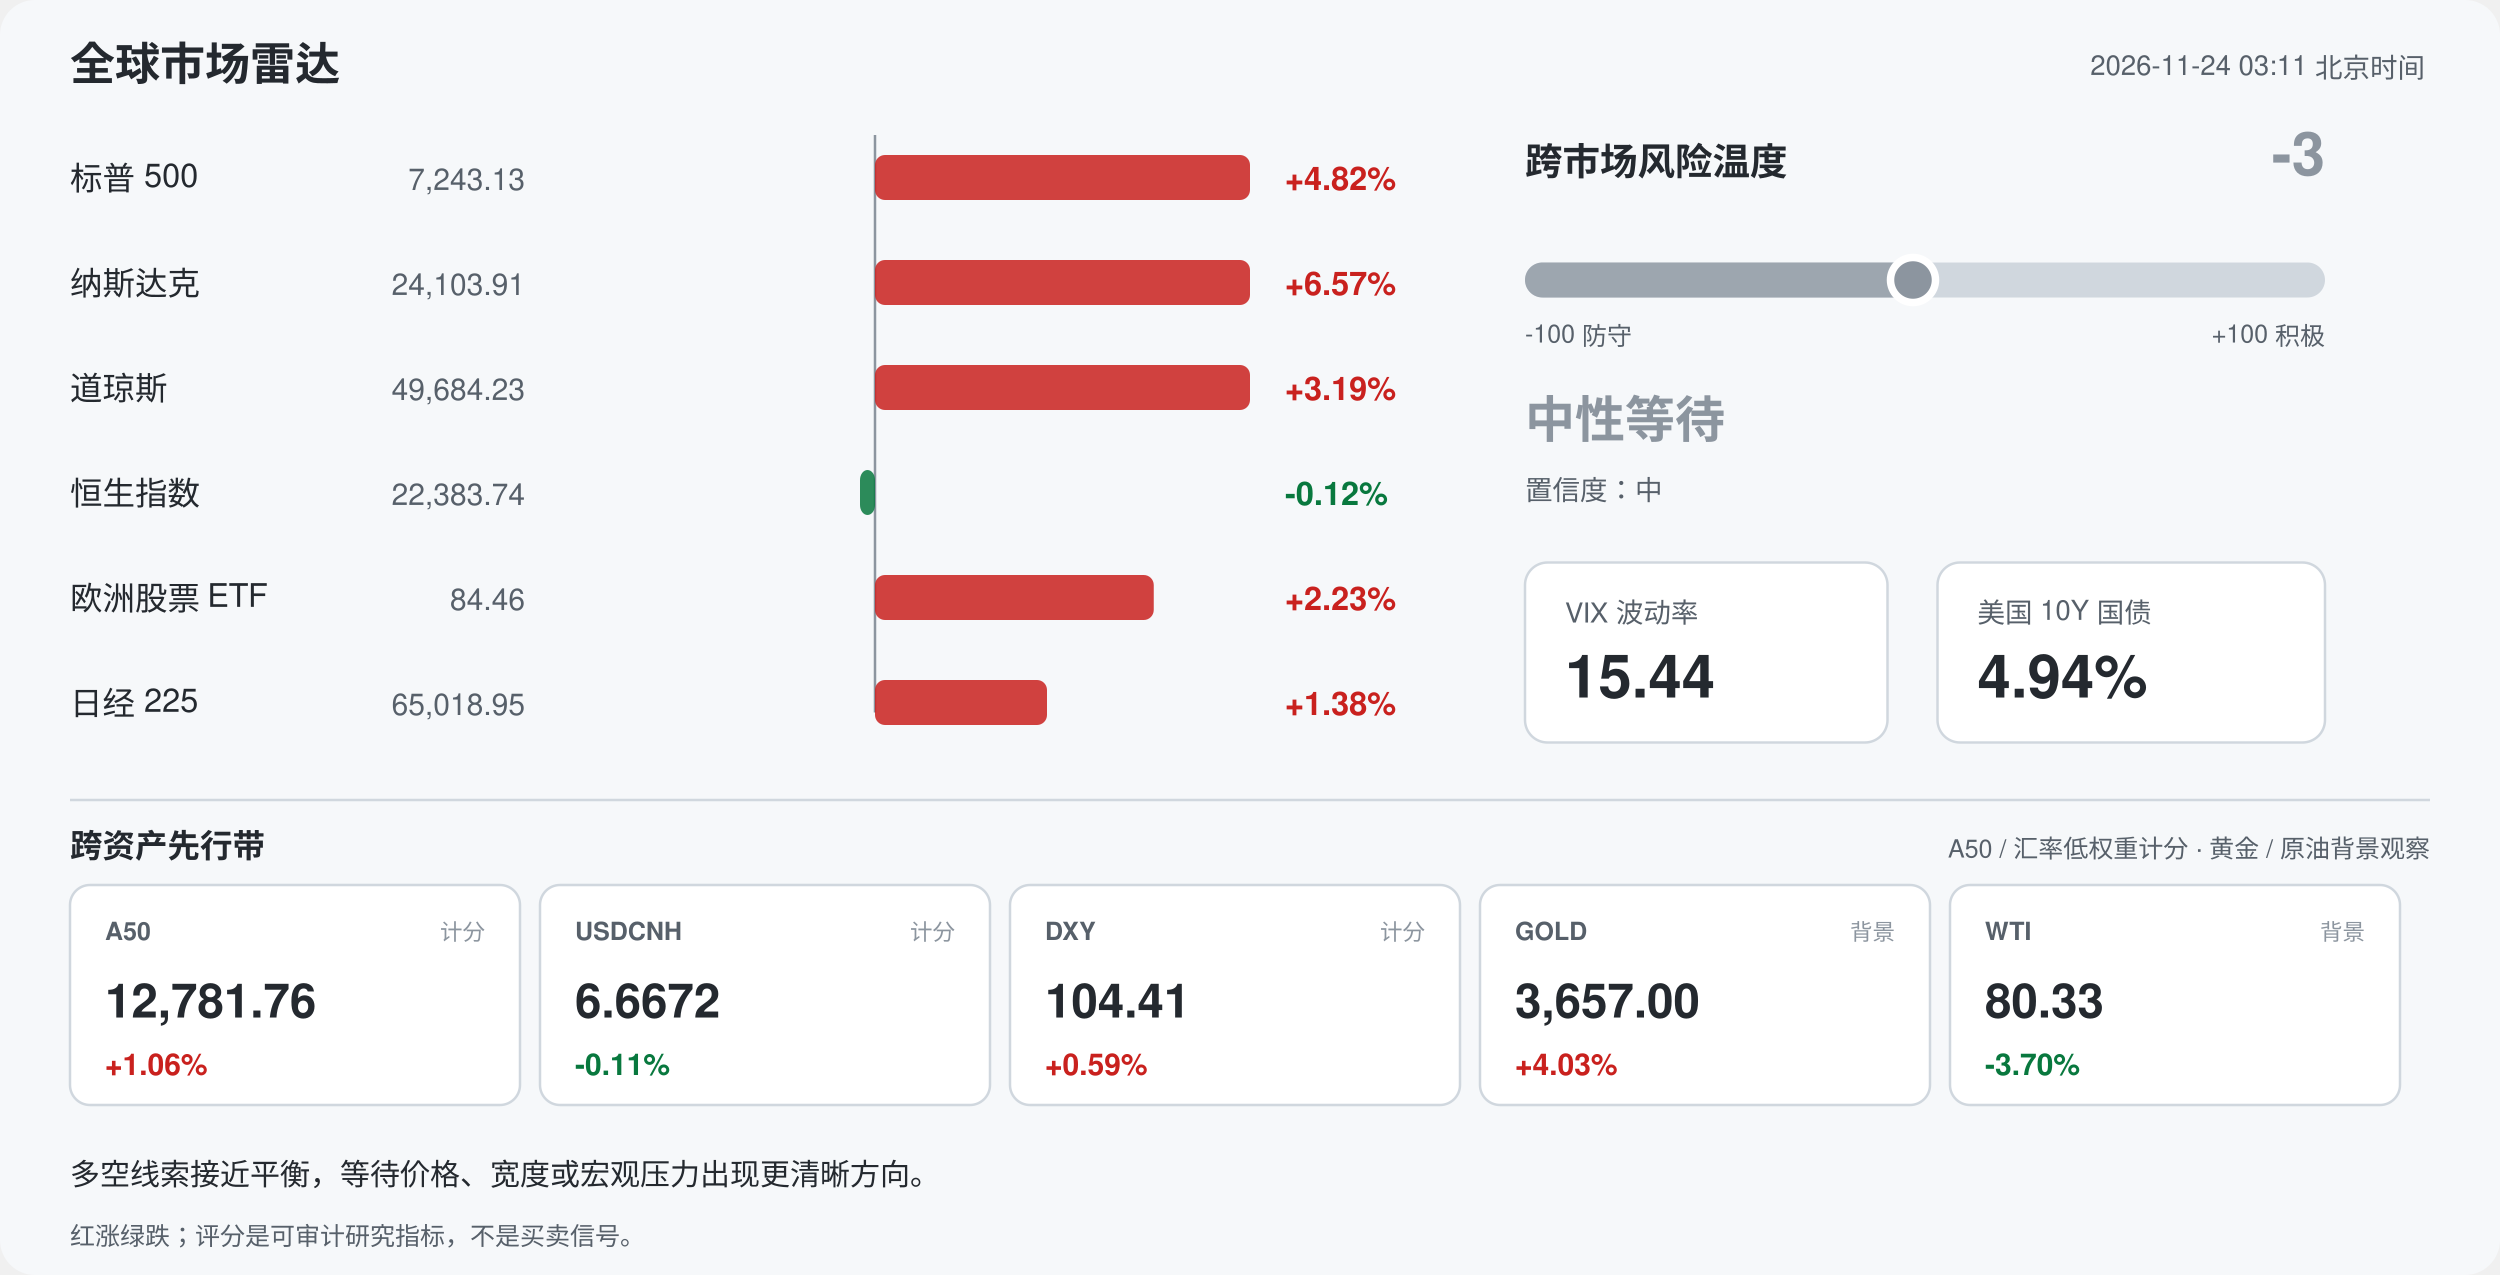
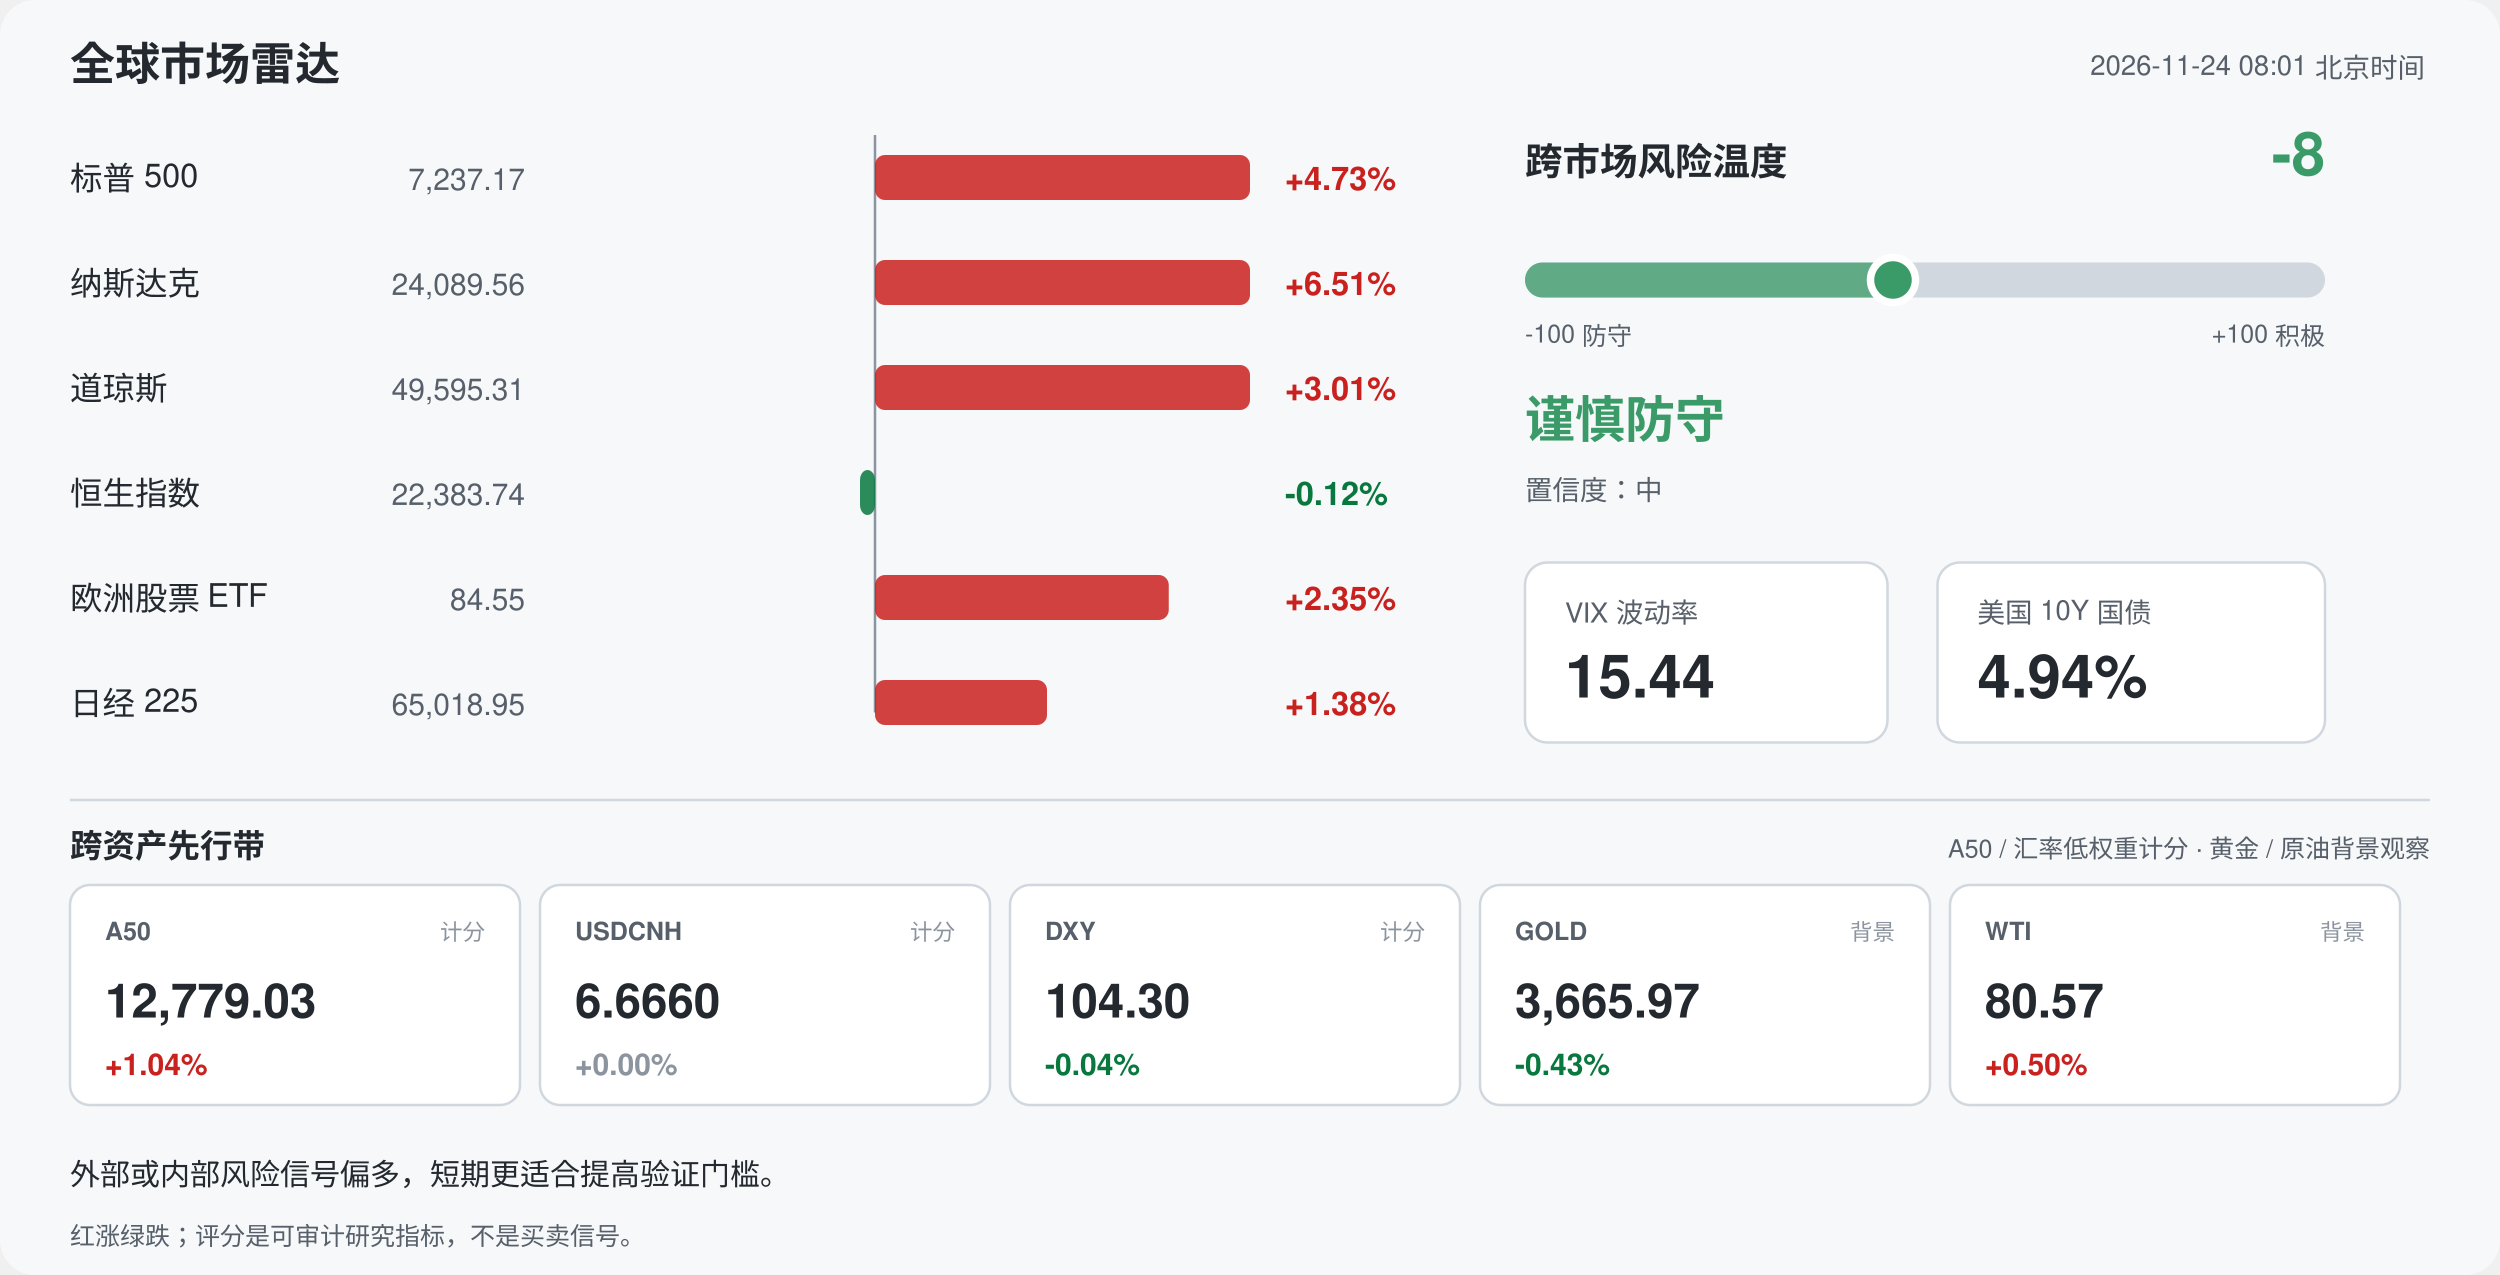
<svg xmlns="http://www.w3.org/2000/svg" width="1000" height="510" viewBox="0 0 1000 510" font-family="-apple-system,Segoe UI,Helvetica,Arial,sans-serif">
  <rect width="1000" height="510" rx="14" fill="#f6f8fa" />
  <text x="28" y="32" font-size="18" font-weight="700" fill="#24292f">全球市场雷达</text>
-   <text x="970" y="30" font-size="11" fill="#57606a" text-anchor="end">2026-11-24 03:11 北京时间</text>
+   <text x="970" y="30" font-size="11" fill="#57606a" text-anchor="end">2026-11-24 08:01 北京时间</text>
  <line x1="350" y1="54" x2="350" y2="285" stroke="#8c959f" stroke-width="1" />
  <text x="28" y="76" font-size="13" fill="#24292f">标普 500</text>
-   <text x="210" y="76" font-size="12" fill="#57606a" text-anchor="end">7,243.13</text>
+   <text x="210" y="76" font-size="12" fill="#57606a" text-anchor="end">7,237.17</text>
  <rect x="350.0" y="62" width="150.0" height="18" rx="4" fill="#c9211e" opacity="0.85" />
-   <text x="514" y="76" font-size="13" font-weight="600" fill="#c9211e">+4.82%</text>
+   <text x="514" y="76" font-size="13" font-weight="600" fill="#c9211e">+4.73%</text>
  <text x="28" y="118" font-size="13" fill="#24292f">纳斯达克</text>
-   <text x="210" y="118" font-size="12" fill="#57606a" text-anchor="end">24,103.91</text>
+   <text x="210" y="118" font-size="12" fill="#57606a" text-anchor="end">24,089.56</text>
  <rect x="350.0" y="104" width="150.0" height="18" rx="4" fill="#c9211e" opacity="0.85" />
-   <text x="514" y="118" font-size="13" font-weight="600" fill="#c9211e">+6.57%</text>
+   <text x="514" y="118" font-size="13" font-weight="600" fill="#c9211e">+6.51%</text>
  <text x="28" y="160" font-size="13" fill="#24292f">道琼斯</text>
-   <text x="210" y="160" font-size="12" fill="#57606a" text-anchor="end">49,684.23</text>
+   <text x="210" y="160" font-size="12" fill="#57606a" text-anchor="end">49,595.31</text>
  <rect x="350.0" y="146" width="150.0" height="18" rx="4" fill="#c9211e" opacity="0.85" />
-   <text x="514" y="160" font-size="13" font-weight="600" fill="#c9211e">+3.19%</text>
+   <text x="514" y="160" font-size="13" font-weight="600" fill="#c9211e">+3.01%</text>
  <text x="28" y="202" font-size="13" fill="#24292f">恒生指数</text>
  <text x="210" y="202" font-size="12" fill="#57606a" text-anchor="end">22,383.74</text>
  <rect x="344.0" y="188" width="6.0" height="18" rx="4" fill="#08783e" opacity="0.85" />
  <text x="514" y="202" font-size="13" font-weight="600" fill="#08783e">-0.12%</text>
  <text x="28" y="244" font-size="13" fill="#24292f">欧洲股票 ETF</text>
-   <text x="210" y="244" font-size="12" fill="#57606a" text-anchor="end">84.46</text>
-   <rect x="350.0" y="230" width="111.5" height="18" rx="4" fill="#c9211e" opacity="0.85" />
-   <text x="514" y="244" font-size="13" font-weight="600" fill="#c9211e">+2.23%</text>
+   <text x="210" y="244" font-size="12" fill="#57606a" text-anchor="end">84.55</text>
+   <rect x="350.0" y="230" width="117.5" height="18" rx="4" fill="#c9211e" opacity="0.85" />
+   <text x="514" y="244" font-size="13" font-weight="600" fill="#c9211e">+2.35%</text>
  <text x="28" y="286" font-size="13" fill="#24292f">日经 225</text>
  <text x="210" y="286" font-size="12" fill="#57606a" text-anchor="end">65,018.95</text>
  <rect x="350.0" y="272" width="68.8" height="18" rx="4" fill="#c9211e" opacity="0.85" />
  <text x="514" y="286" font-size="13" font-weight="600" fill="#c9211e">+1.38%</text>
  <text x="610" y="70" font-size="15" font-weight="700" fill="#24292f">跨市场风险温度</text>
-   <text x="930" y="70" font-size="24" font-weight="700" fill="#8c959f" text-anchor="end">-3</text>
+   <text x="930" y="70" font-size="24" font-weight="700" fill="#3b9b68" text-anchor="end">-8</text>
  <rect x="610" y="105" width="320" height="14" rx="7" fill="#d0d7de" />
-   <rect x="610" y="105" width="155.2" height="14" rx="7" fill="#8c959f" opacity="0.75" />
-   <circle cx="765.2" cy="112" r="9" fill="#8c959f" stroke="#ffffff" stroke-width="3" />
+   <rect x="610" y="105" width="147.2" height="14" rx="7" fill="#3b9b68" opacity="0.75" />
+   <circle cx="757.2" cy="112" r="9" fill="#3b9b68" stroke="#ffffff" stroke-width="3" />
  <text x="610" y="137" font-size="10" fill="#57606a">-100 防守</text>
  <text x="930" y="137" font-size="10" fill="#57606a" text-anchor="end">+100 积极</text>
-   <text x="610" y="175" font-size="20" font-weight="700" fill="#8c959f">中性等待</text>
+   <text x="610" y="175" font-size="20" font-weight="700" fill="#3b9b68">谨慎防守</text>
  <text x="610" y="200" font-size="11" fill="#57606a">置信度：中</text>
  <rect x="610" y="225" width="145" height="72" rx="9" fill="#ffffff" stroke="#d0d7de" />
  <text x="626" y="249" font-size="11" fill="#57606a">VIX 波动率</text>
  <text x="626" y="279" font-size="24" font-weight="700" fill="#24292f">15.44</text>
  <rect x="775" y="225" width="155" height="72" rx="9" fill="#ffffff" stroke="#d0d7de" />
  <text x="791" y="249" font-size="11" fill="#57606a">美国 10Y 国债</text>
  <text x="791" y="279" font-size="24" font-weight="700" fill="#24292f">4.94%</text>
  <line x1="28" y1="320" x2="972" y2="320" stroke="#d0d7de" />
  <text x="28" y="343" font-size="13" font-weight="700" fill="#24292f">跨资产先行带</text>
  <text x="972" y="343" font-size="10" fill="#57606a" text-anchor="end">A50 / 汇率低权重计分 · 黄金 / 原油背景观察</text>
  <rect x="28" y="354" width="180" height="88" rx="8" fill="#ffffff" stroke="#d0d7de" />
  <text x="42" y="376" font-size="10" font-weight="700" fill="#57606a">A50</text>
  <text x="194" y="376" font-size="9" fill="#8c959f" text-anchor="end">计分</text>
-   <text x="42" y="407" font-size="19" font-weight="700" fill="#24292f">12,781.76</text>
-   <text x="42" y="430" font-size="12" font-weight="700" fill="#c9211e">+1.06%</text>
+   <text x="42" y="407" font-size="19" font-weight="700" fill="#24292f">12,779.03</text>
+   <text x="42" y="430" font-size="12" font-weight="700" fill="#c9211e">+1.04%</text>
  <rect x="216" y="354" width="180" height="88" rx="8" fill="#ffffff" stroke="#d0d7de" />
  <text x="230" y="376" font-size="10" font-weight="700" fill="#57606a">USDCNH</text>
  <text x="382" y="376" font-size="9" fill="#8c959f" text-anchor="end">计分</text>
-   <text x="230" y="407" font-size="19" font-weight="700" fill="#24292f">6.6672</text>
-   <text x="230" y="430" font-size="12" font-weight="700" fill="#08783e">-0.11%</text>
+   <text x="230" y="407" font-size="19" font-weight="700" fill="#24292f">6.6660</text>
+   <text x="230" y="430" font-size="12" font-weight="700" fill="#8c959f">+0.00%</text>
  <rect x="404" y="354" width="180" height="88" rx="8" fill="#ffffff" stroke="#d0d7de" />
  <text x="418" y="376" font-size="10" font-weight="700" fill="#57606a">DXY</text>
  <text x="570" y="376" font-size="9" fill="#8c959f" text-anchor="end">计分</text>
-   <text x="418" y="407" font-size="19" font-weight="700" fill="#24292f">104.41</text>
-   <text x="418" y="430" font-size="12" font-weight="700" fill="#c9211e">+0.59%</text>
+   <text x="418" y="407" font-size="19" font-weight="700" fill="#24292f">104.30</text>
+   <text x="418" y="430" font-size="12" font-weight="700" fill="#08783e">-0.04%</text>
  <rect x="592" y="354" width="180" height="88" rx="8" fill="#ffffff" stroke="#d0d7de" />
  <text x="606" y="376" font-size="10" font-weight="700" fill="#57606a">GOLD</text>
  <text x="758" y="376" font-size="9" fill="#8c959f" text-anchor="end">背景</text>
-   <text x="606" y="407" font-size="19" font-weight="700" fill="#24292f">3,657.00</text>
-   <text x="606" y="430" font-size="12" font-weight="700" fill="#c9211e">+4.03%</text>
+   <text x="606" y="407" font-size="19" font-weight="700" fill="#24292f">3,665.97</text>
+   <text x="606" y="430" font-size="12" font-weight="700" fill="#08783e">-0.43%</text>
  <rect x="780" y="354" width="180" height="88" rx="8" fill="#ffffff" stroke="#d0d7de" />
  <text x="794" y="376" font-size="10" font-weight="700" fill="#57606a">WTI</text>
  <text x="946" y="376" font-size="9" fill="#8c959f" text-anchor="end">背景</text>
-   <text x="794" y="407" font-size="19" font-weight="700" fill="#24292f">80.33</text>
-   <text x="794" y="430" font-size="12" font-weight="700" fill="#08783e">-3.70%</text>
-   <text x="28" y="474" font-size="12" fill="#24292f">多空线索接近平衡，等待价格、宽度或宏观压力出现更清晰方向。</text>
+   <text x="794" y="407" font-size="19" font-weight="700" fill="#24292f">80.57</text>
+   <text x="794" y="430" font-size="12" font-weight="700" fill="#c9211e">+0.50%</text>
+   <text x="28" y="474" font-size="12" fill="#24292f">外部或内部风险信号偏多，短期更适合提高验证门槛。</text>
  <text x="28" y="498" font-size="10" fill="#57606a">红涨绿跌；评分是可审计研究指标，不是买卖信号。</text>
</svg>
